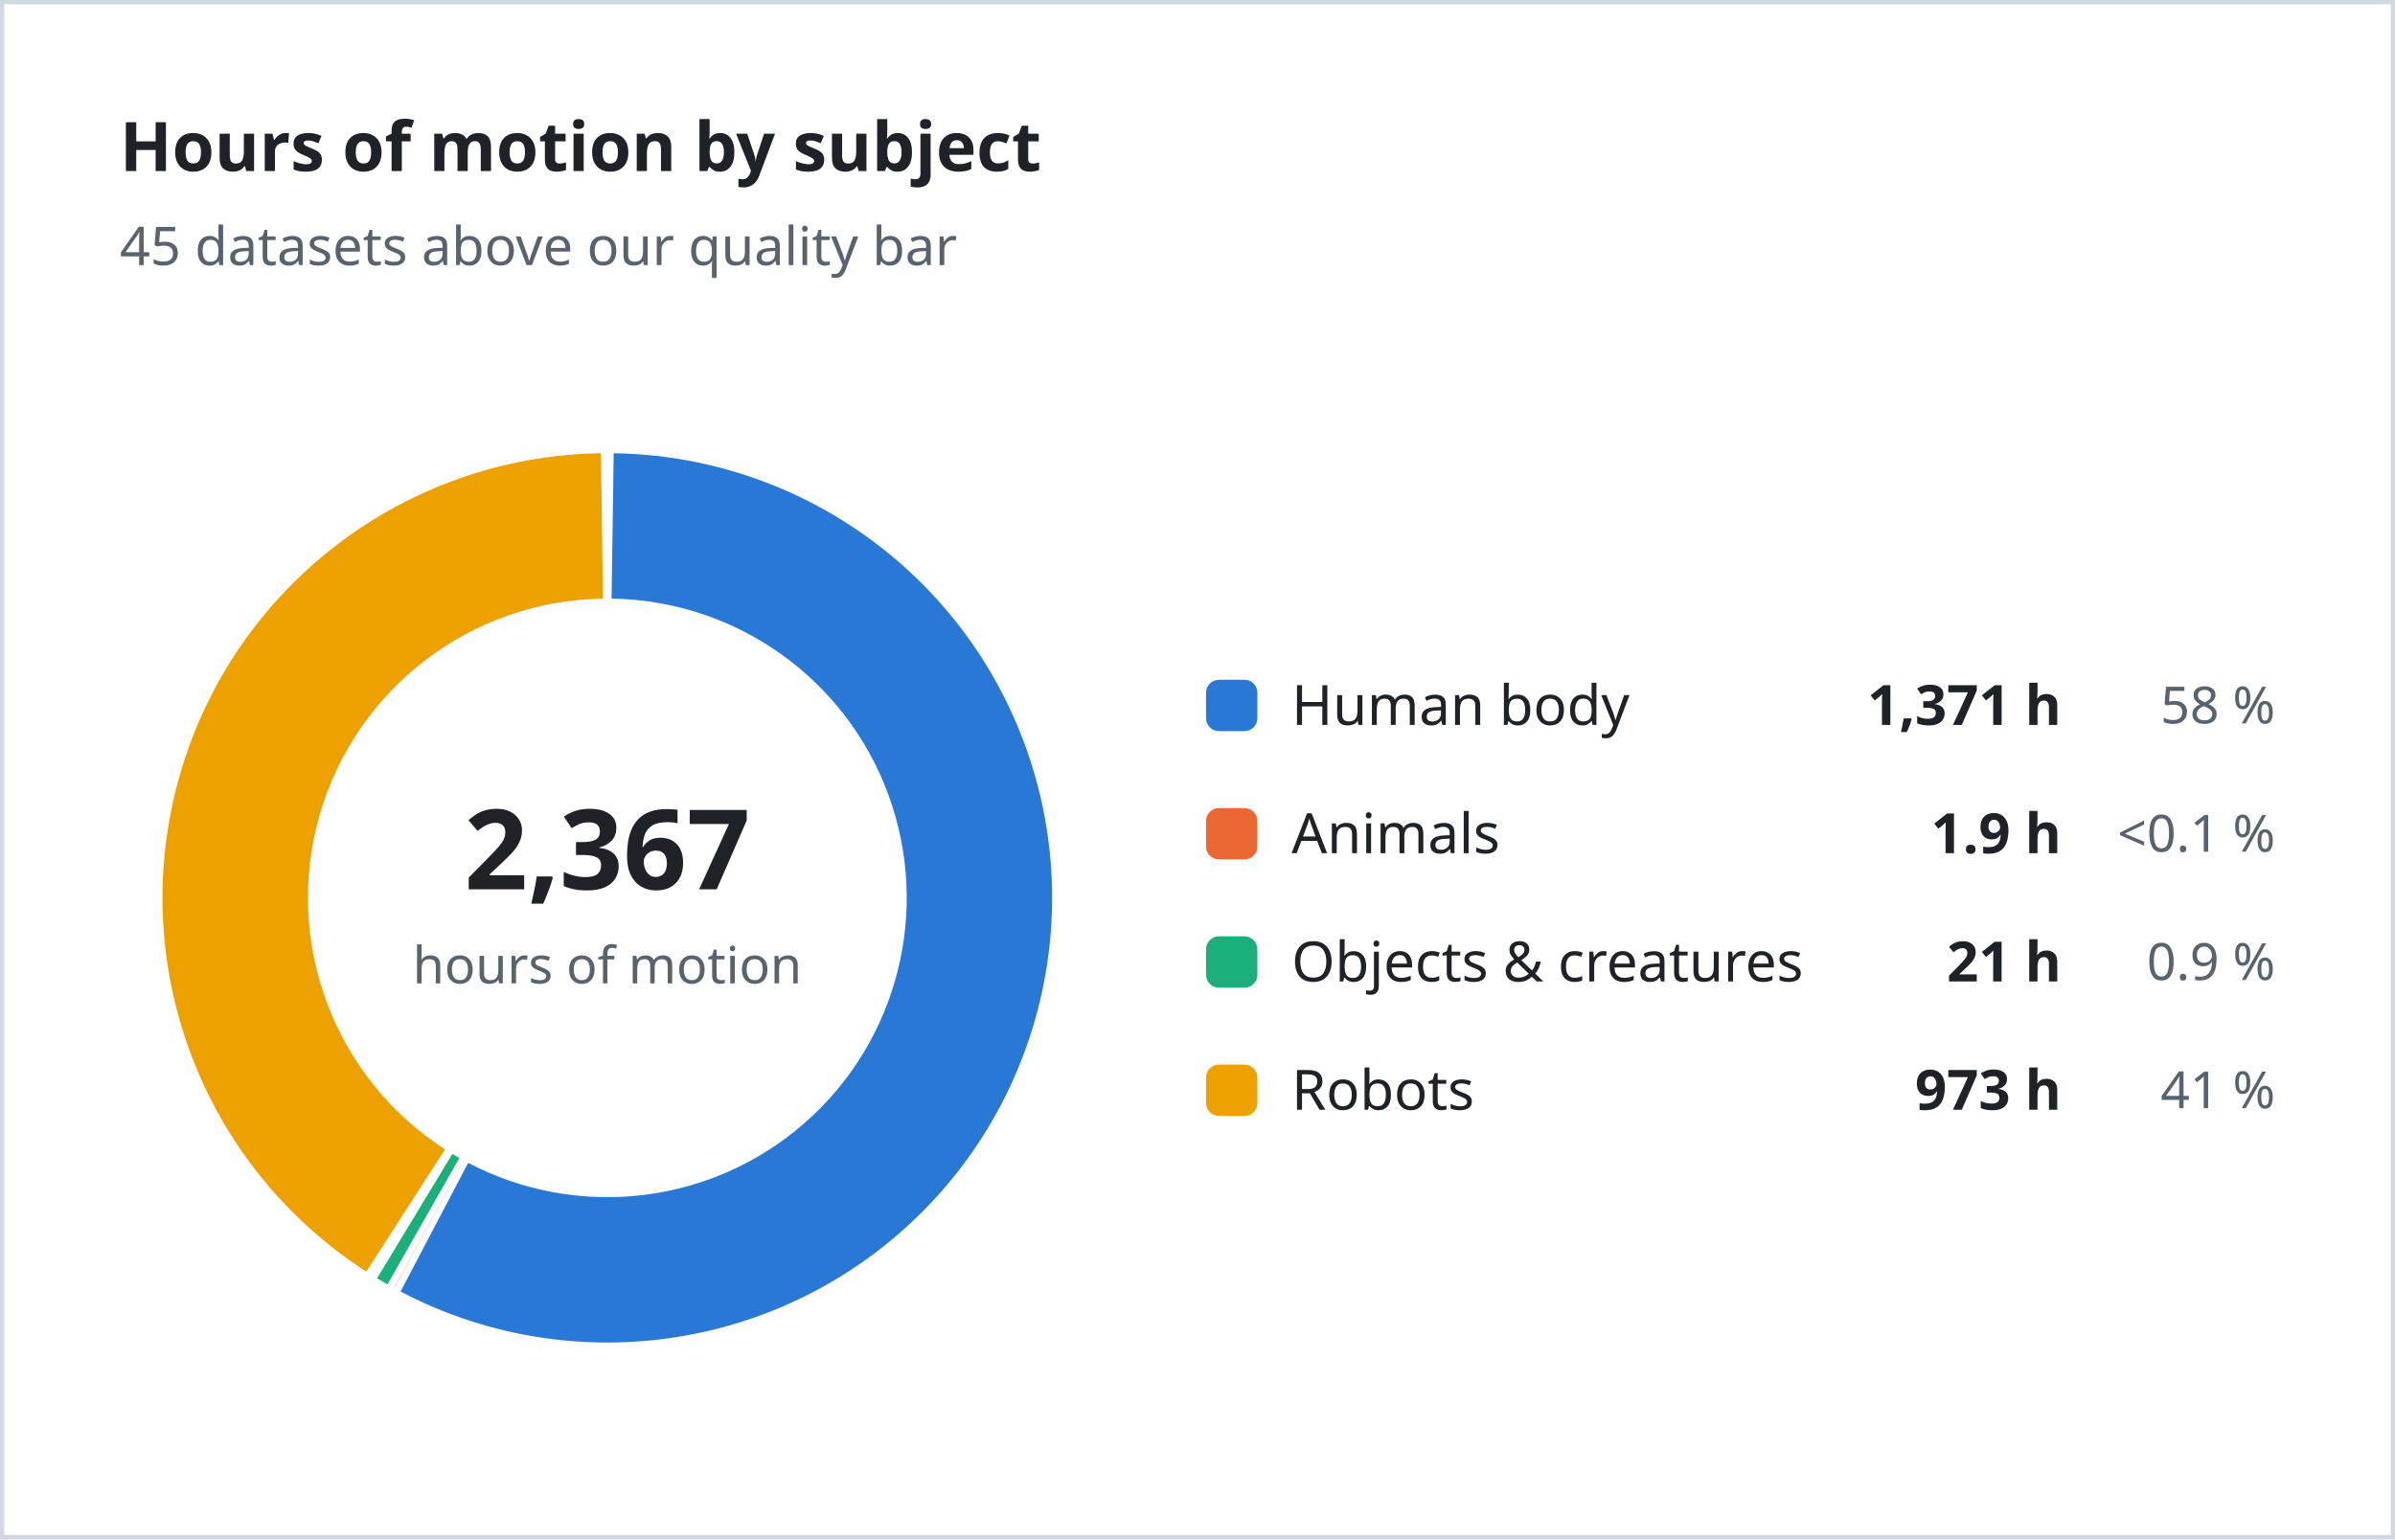
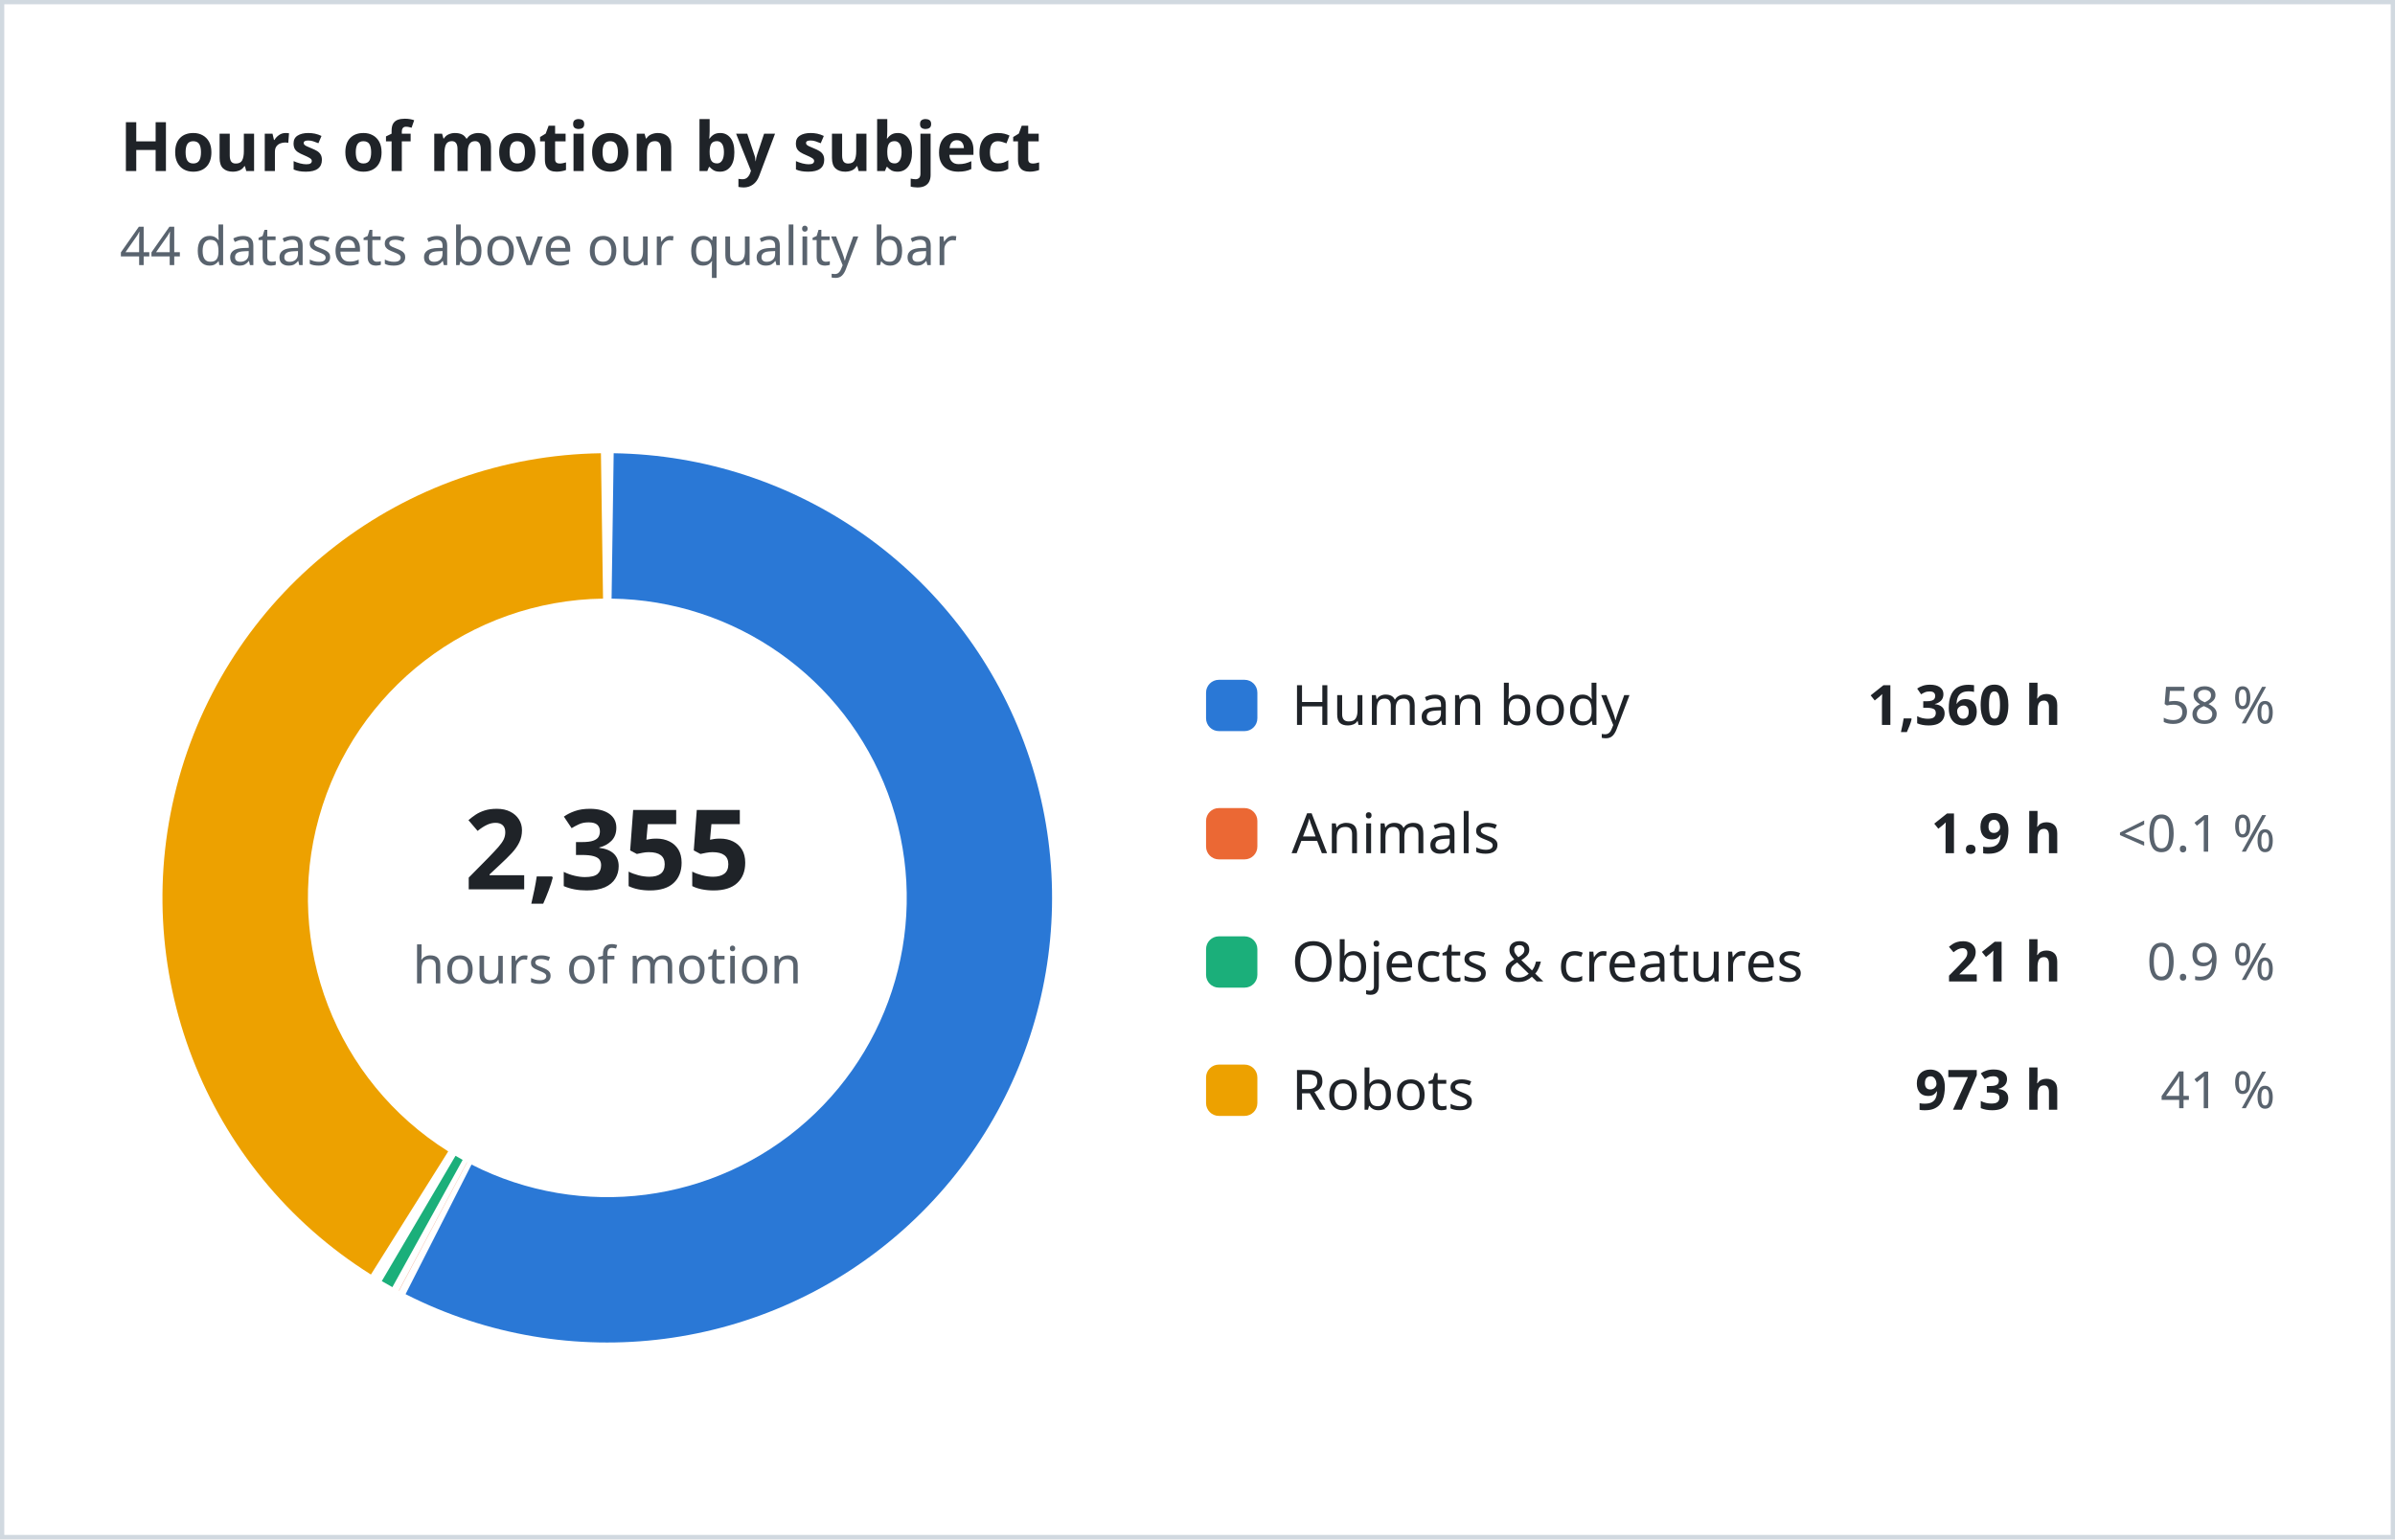
<svg xmlns="http://www.w3.org/2000/svg" width="560" height="360" viewBox="0 0 560 360" role="img" aria-label="Hours of motion by subject" font-family="-apple-system, BlinkMacSystemFont, 'Segoe UI', 'Noto Sans', Helvetica, Arial, sans-serif">
  <rect x="0.5" y="0.5" width="559" height="359" fill="#ffffff" stroke="#d1d9e0" />
  <text x="28" y="40" font-size="16" font-weight="600" fill="#1f2328">Hours of motion by subject</text>
-   <text x="28" y="62" font-size="12.5" fill="#59636e">45 datasets above our quality bar</text>
-   <path d="M143.49,106.01 A104,104 0 1 1 93.66,302.08 L109.47,271.98 A70,70 0 1 0 143.00,140.01 Z" fill="#2a78d6" />
-   <path d="M92.15,301.27 A104,104 0 0 1 92.10,301.25 L108.42,271.42 A70,70 0 0 0 108.45,271.43 Z" fill="#eb6834" />
-   <path d="M90.60,300.41 A104,104 0 0 1 88.17,298.98 L105.77,269.89 A70,70 0 0 0 107.41,270.85 Z" fill="#1baf7a" />
-   <path d="M85.65,297.41 A104,104 0 0 1 140.51,106.01 L141.00,140.01 A70,70 0 0 0 104.07,268.83 Z" fill="#eda100" />
-   <text x="142" y="208" text-anchor="middle" font-size="26" font-weight="600" fill="#1f2328">2,367</text>
+   <text x="28" y="62" font-size="12.5" fill="#59636e">44 datasets above our quality bar</text>
+   <path d="M143.49,106.01 A104,104 0 1 1 94.83,302.69 L110.25,272.38 A70,70 0 1 0 143.00,140.01 Z" fill="#2a78d6" />
+   <path d="M93.30,301.89 A104,104 0 0 1 93.26,301.87 L109.19,271.84 A70,70 0 0 0 109.22,271.85 Z" fill="#eb6834" />
+   <path d="M91.75,301.05 A104,104 0 0 1 89.27,299.64 L106.51,270.33 A70,70 0 0 0 108.18,271.29 Z" fill="#1baf7a" />
+   <path d="M86.73,298.10 A104,104 0 0 1 140.51,106.01 L141.00,140.01 A70,70 0 0 0 104.80,269.30 Z" fill="#eda100" />
+   <text x="142" y="208" text-anchor="middle" font-size="26" font-weight="600" fill="#1f2328">2,355</text>
  <text x="142" y="230" text-anchor="middle" font-size="12" fill="#59636e">hours of motion</text>
  <rect x="282" y="159.0" width="12" height="12" rx="3" fill="#2a78d6" />
  <text x="302" y="165.0" dy="0.35em" font-size="13" fill="#1f2328">Human body</text>
-   <text x="482" y="165.0" dy="0.35em" text-anchor="end" font-size="13" font-weight="600" fill="#1f2328">1,371 h</text>
+   <text x="482" y="165.0" dy="0.35em" text-anchor="end" font-size="13" font-weight="600" fill="#1f2328">1,360 h</text>
  <text x="532" y="165.0" dy="0.35em" text-anchor="end" font-size="12" fill="#59636e">58 %</text>
  <rect x="282" y="189.0" width="12" height="12" rx="3" fill="#eb6834" />
  <text x="302" y="195.0" dy="0.35em" font-size="13" fill="#1f2328">Animals</text>
  <text x="482" y="195.0" dy="0.35em" text-anchor="end" font-size="13" font-weight="600" fill="#1f2328">1.9 h</text>
  <text x="532" y="195.0" dy="0.35em" text-anchor="end" font-size="12" fill="#59636e">&lt;0.1 %</text>
  <rect x="282" y="219.0" width="12" height="12" rx="3" fill="#1baf7a" />
  <text x="302" y="225.0" dy="0.35em" font-size="13" fill="#1f2328">Objects &amp; creatures</text>
  <text x="482" y="225.0" dy="0.35em" text-anchor="end" font-size="13" font-weight="600" fill="#1f2328">21 h</text>
  <text x="532" y="225.0" dy="0.35em" text-anchor="end" font-size="12" fill="#59636e">0.9 %</text>
  <rect x="282" y="249.0" width="12" height="12" rx="3" fill="#eda100" />
  <text x="302" y="255.0" dy="0.35em" font-size="13" fill="#1f2328">Robots</text>
  <text x="482" y="255.0" dy="0.35em" text-anchor="end" font-size="13" font-weight="600" fill="#1f2328">973 h</text>
  <text x="532" y="255.0" dy="0.35em" text-anchor="end" font-size="12" fill="#59636e">41 %</text>
</svg>
